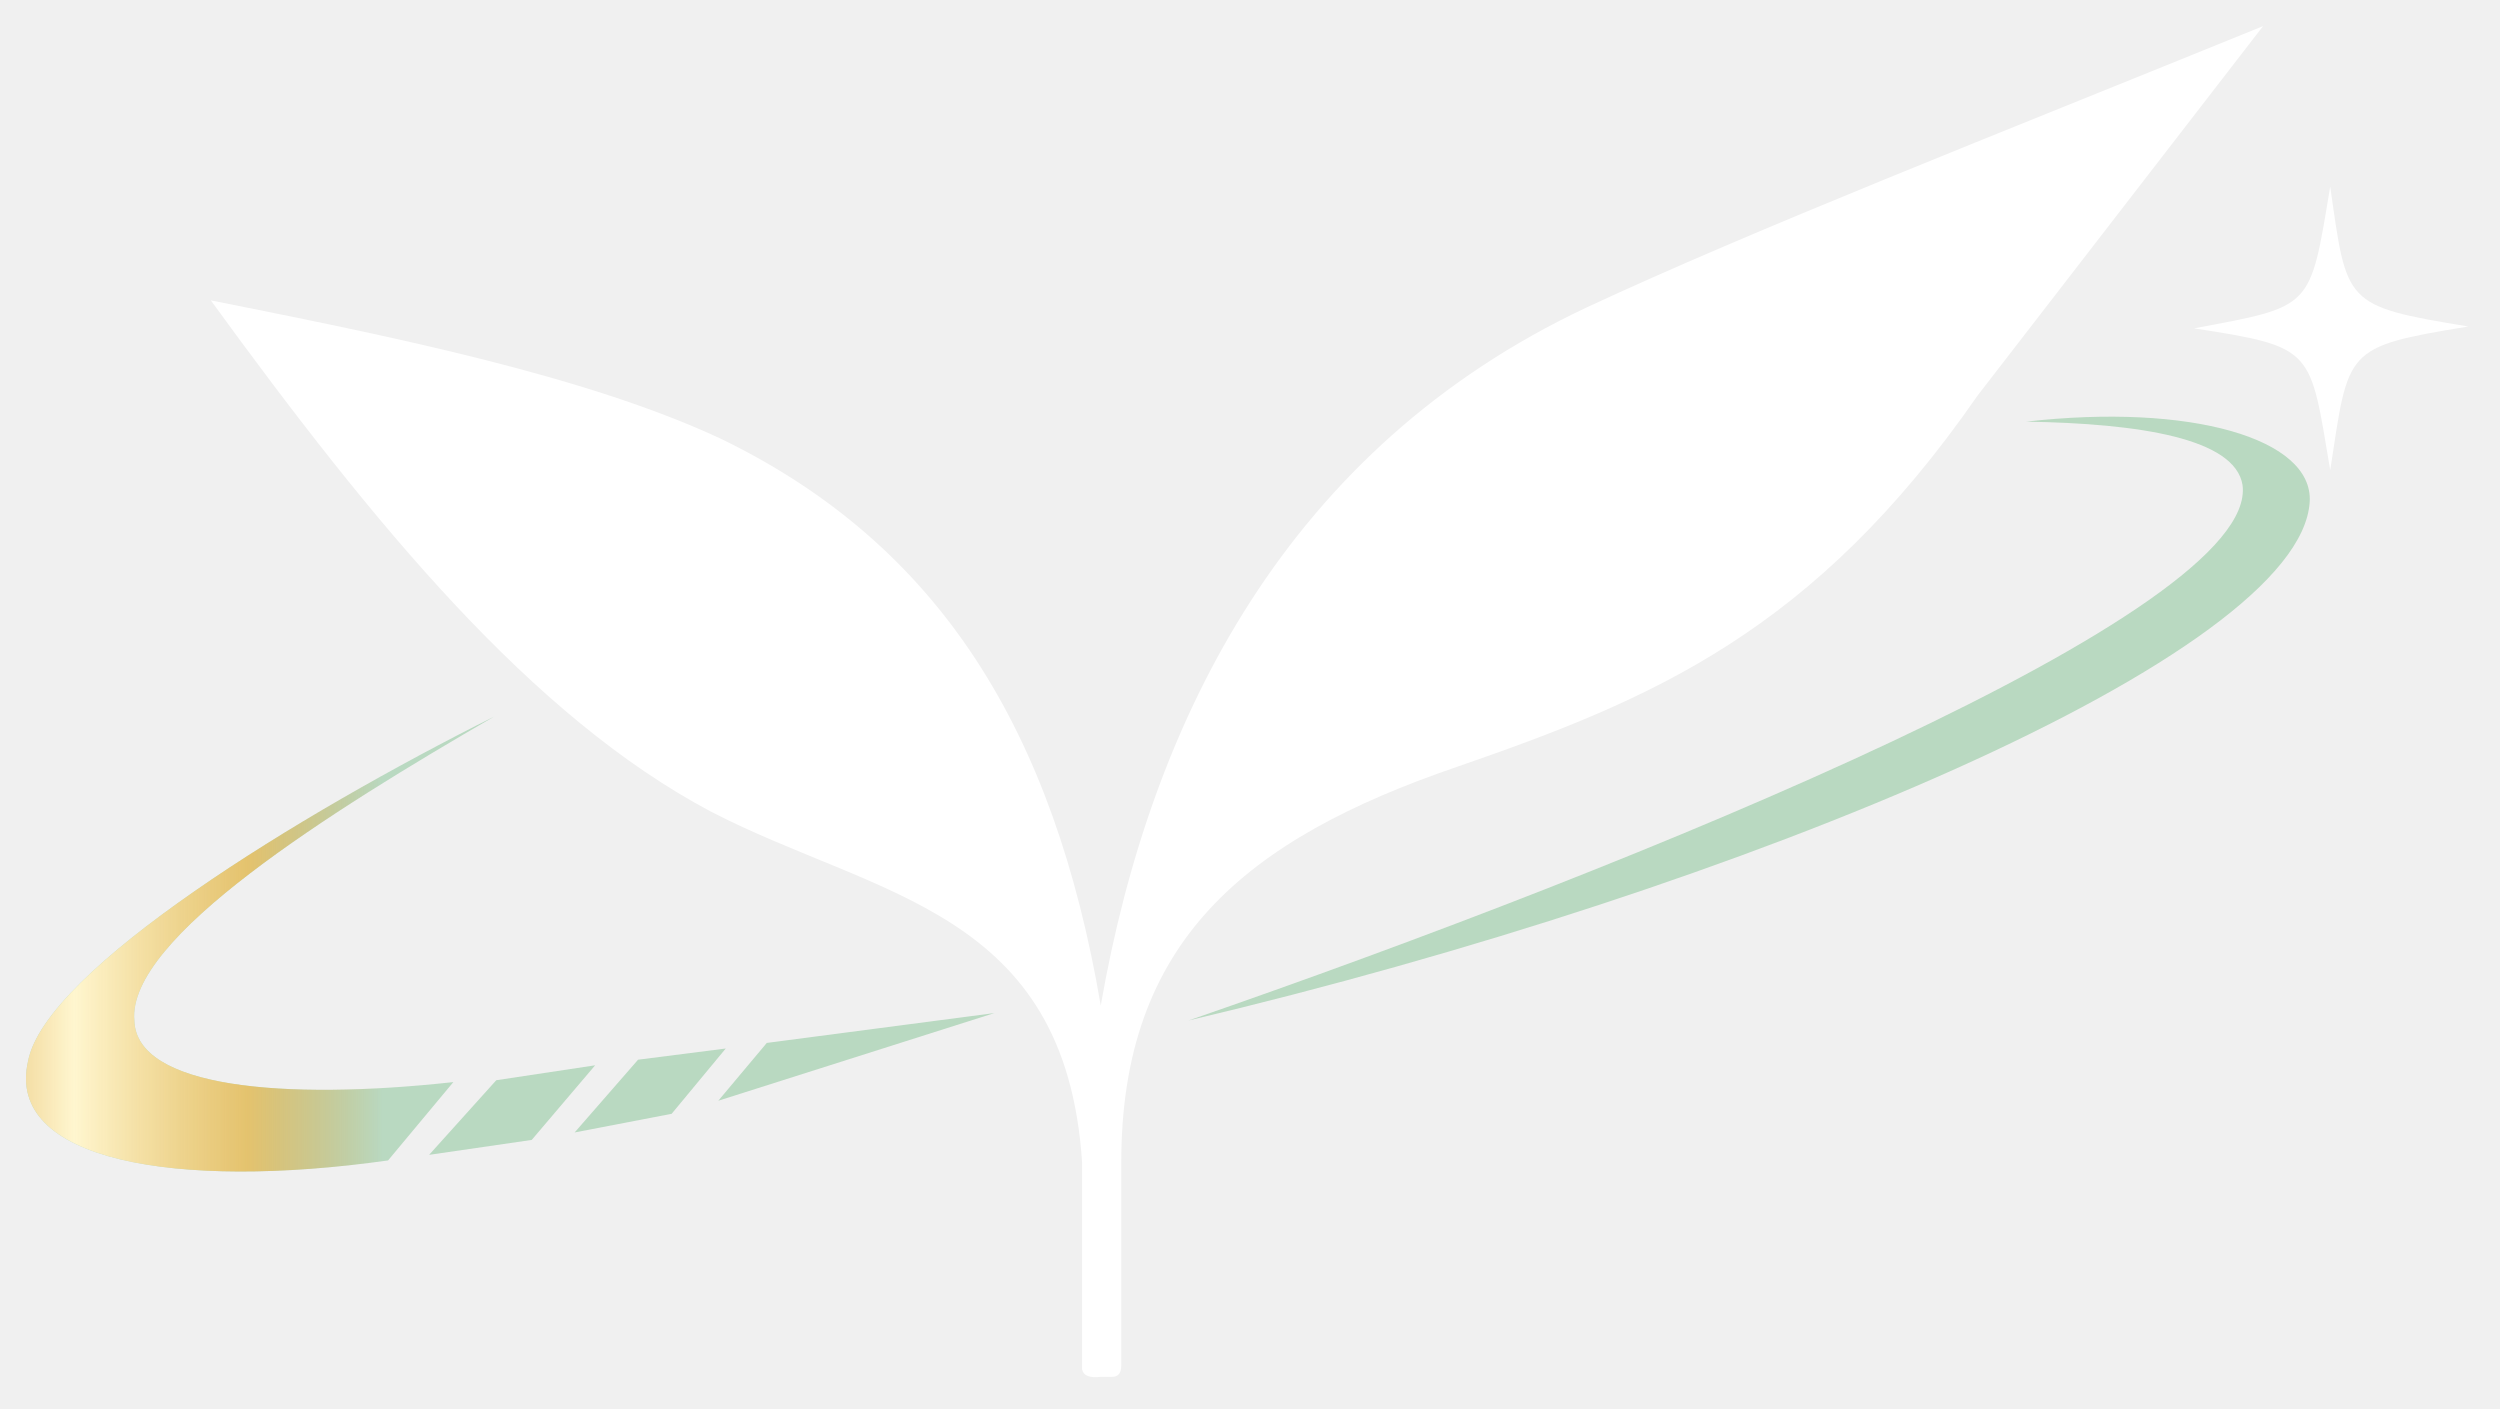
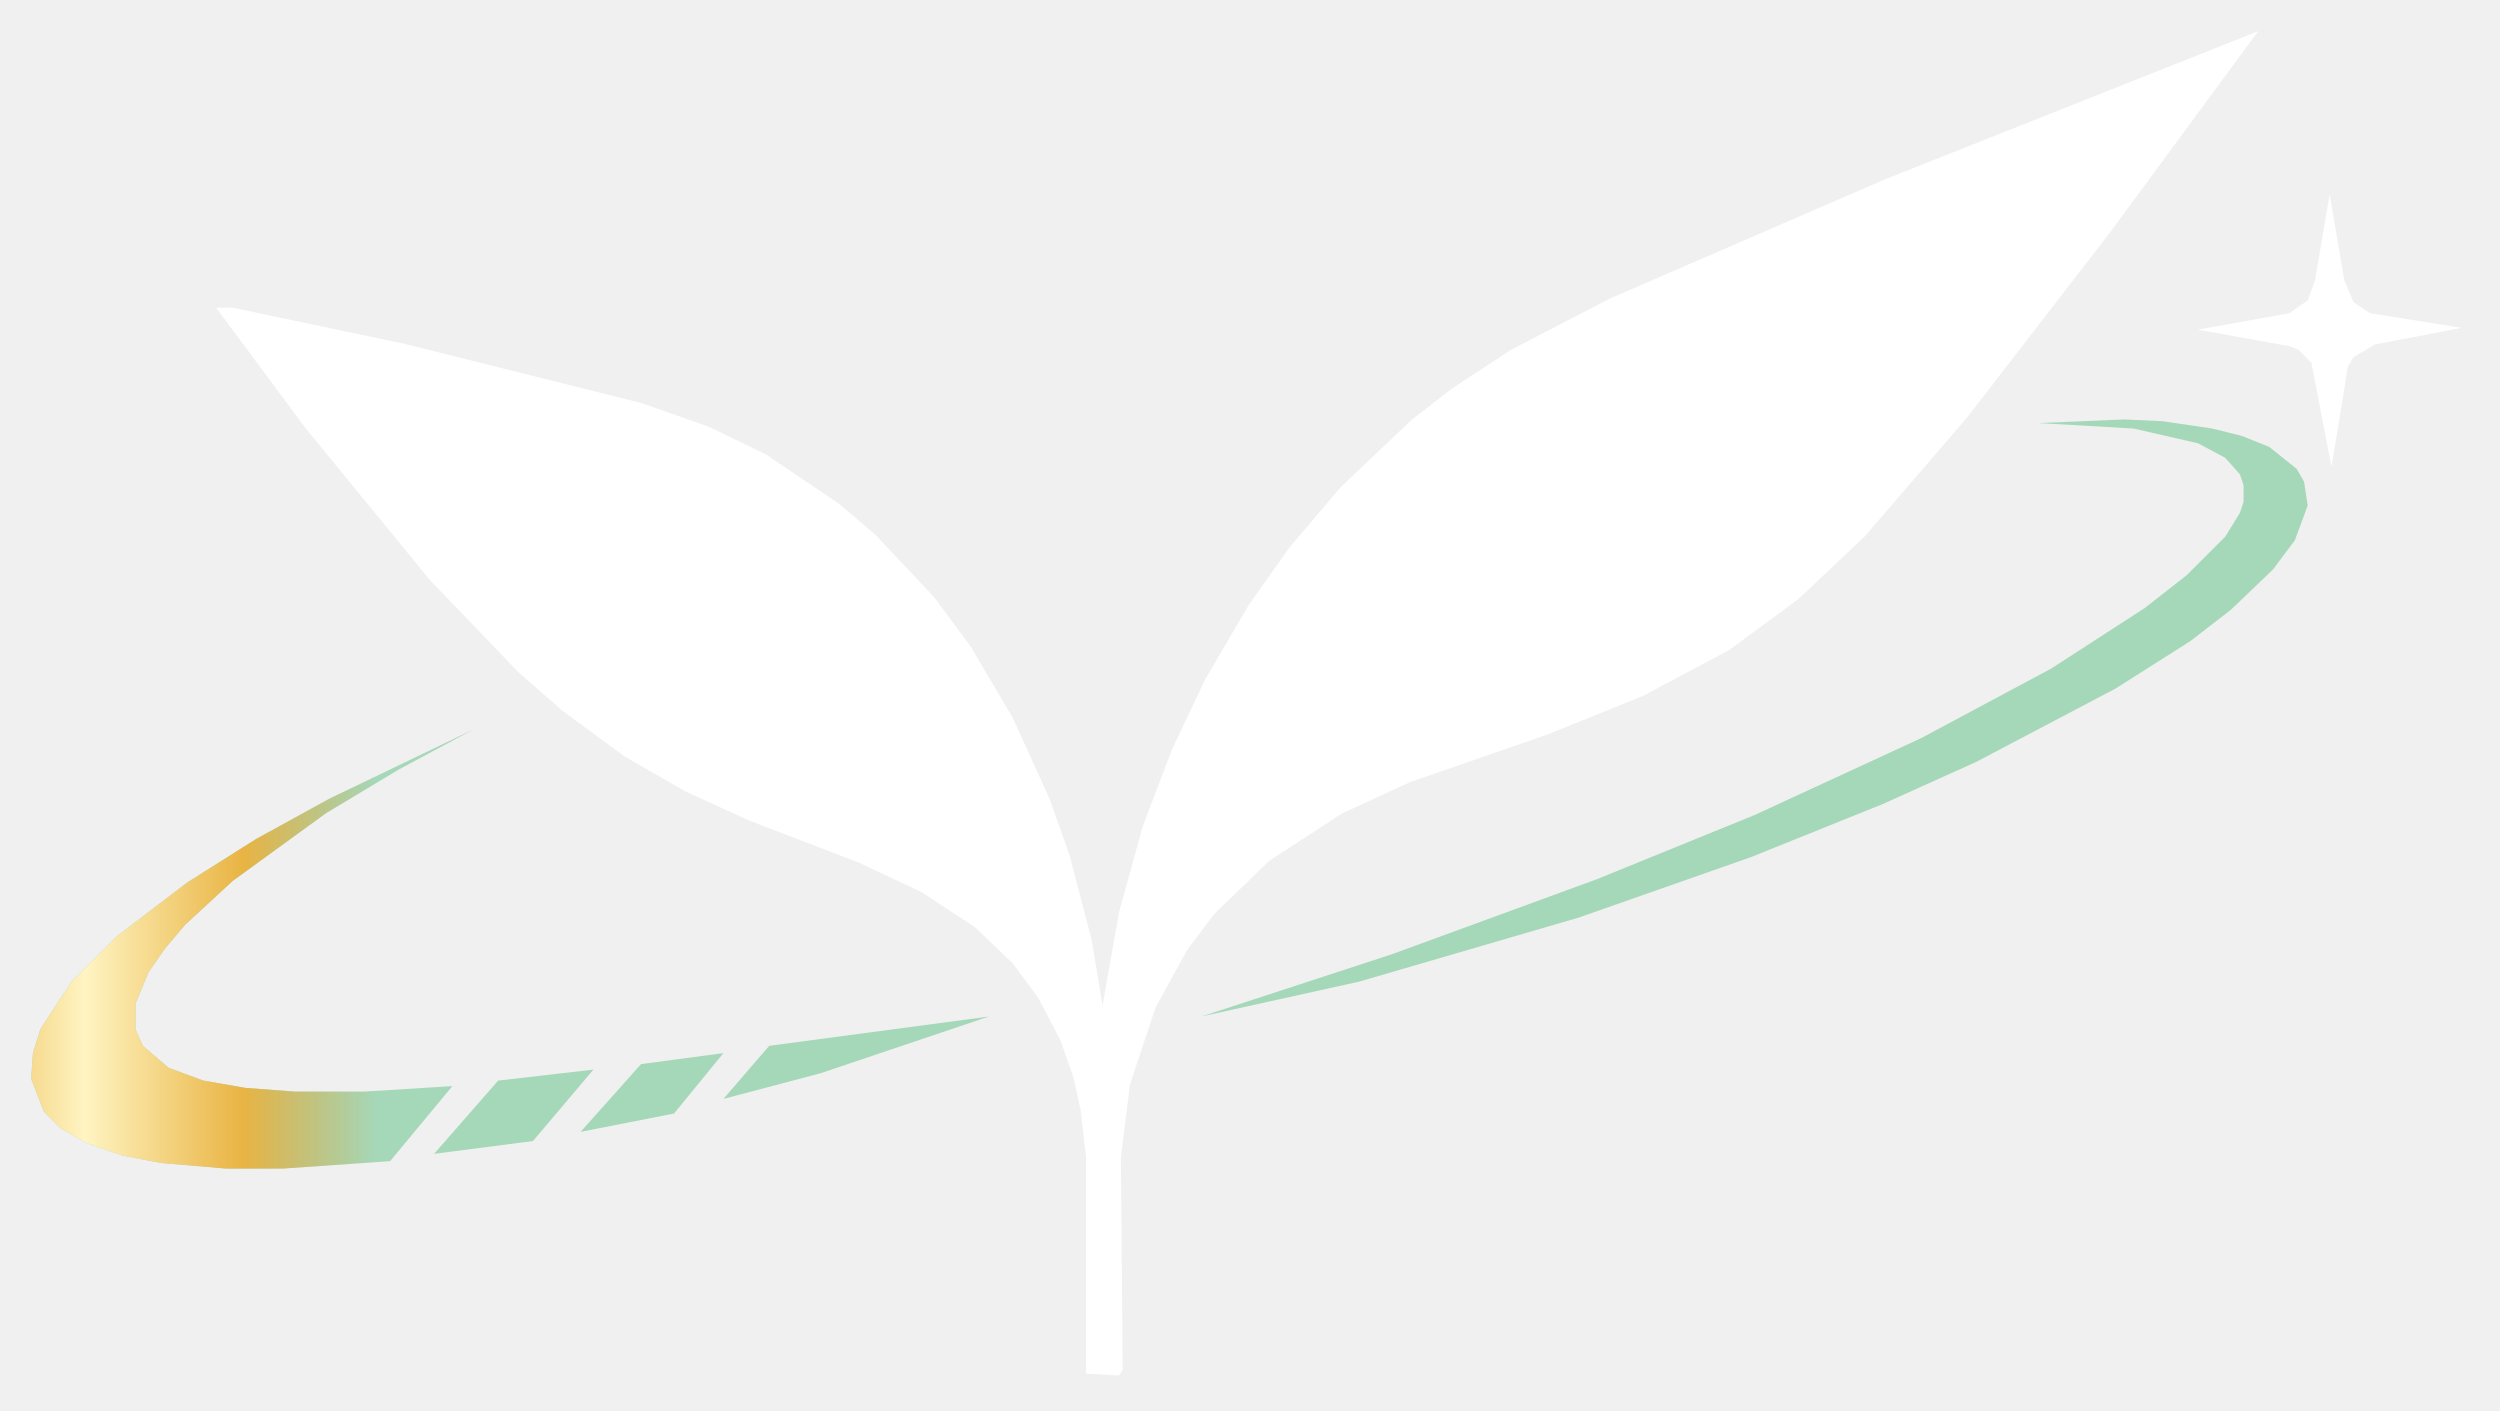
- <svg xmlns="http://www.w3.org/2000/svg" viewBox="125 115 1340 755">
+ <svg xmlns="http://www.w3.org/2000/svg" viewBox="125 115 1365 770">
  <defs>
-     <clipPath id="wingMask">
-       <path d="M390 499 C286 551 149 635 140 684 C128 737 219 753 333 737 L368 695 C277 705 198 698 197 662 C193 618 302 550 390 499Z" />
-       <path d="M391 694 L444 686 L410 726 L355 734Z M467 683 L514 677 L485 712 L433 722Z M536 674 L658 658 L510 705Z" />
-       <path d="M1211 341 C1299 331 1365 350 1363 384 C1358 466 1062 591 762 662 C1005 578 1336 443 1327 375 C1323 350 1272 342 1211 341Z" />
+     <clipPath id="w">
+       <path d="M384 513 L305 551 L265 573 L227 597 L189 626 L164 651 L147 677 L143 690 L142 704 L149 722 L158 731 L172 739 L192 746 L213 750 L248 753 L280 753 L338 749 L372 708 L324 711 L286 711 L259 709 L236 705 L217 698 L203 686 L199 677 L199 663 L206 646 L215 633 L226 620 L252 596 L303 559 L343 535Z" />
+       <path d="M449 699 L397 705 L362 745 L416 738Z M520 690 L475 696 L442 733 L493 723Z M665 670 L545 686 L520 715 L573 701Z" />
+       <path d="M1383 378 L1379 371 L1364 359 L1349 353 L1333 349 L1306 345 L1285 344 L1238 346 L1290 349 L1325 357 L1340 365 L1348 374 L1350 380 L1350 389 L1348 395 L1340 408 L1319 429 L1296 447 L1245 480 L1174 518 L1083 560 L997 595 L885 636 L781 670 L867 651 L987 616 L1081 583 L1153 554 L1204 531 L1280 491 L1321 465 L1343 448 L1366 426 L1378 410 L1385 391Z" />
    </clipPath>
-     <linearGradient id="beam" x1="0" y1="0" x2="1" y2="0">
-       <stop stop-color="#e5a73b" stop-opacity="0" />
-       <stop offset=".22" stop-color="#e0a035" stop-opacity=".85" />
-       <stop offset=".5" stop-color="#fff6cf" />
-       <stop offset=".78" stop-color="#efbd59" stop-opacity=".8" />
-       <stop offset="1" stop-color="#d7a037" stop-opacity="0" />
+     <linearGradient id="beam">
+       <stop stop-color="#d8a43d" stop-opacity="0" />
+       <stop offset=".3" stop-color="#e9b443" />
+       <stop offset=".52" stop-color="#fff4c2" />
+       <stop offset=".78" stop-color="#e9b443" />
+       <stop offset="1" stop-color="#d8a43d" stop-opacity="0" />
    </linearGradient>
  </defs>
-   <style>.reflection{fill:url(#beam);animation:wingTravel 3.2s linear infinite;transform-box:view-box;transform-origin:0 0}@keyframes wingTravel{from{transform:translateX(-330px)}to{transform:translateX(1340px)}}@media(prefers-reduced-motion:reduce){.reflection{animation:none;transform:translateX(490px)}}</style>
-   <g fill="#b9d9c1">
-     <path d="M390 499 C286 551 149 635 140 684 C128 737 219 753 333 737 L368 695 C277 705 198 698 197 662 C193 618 302 550 390 499Z" />
-     <path d="M391 694 L444 686 L410 726 L355 734Z M467 683 L514 677 L485 712 L433 722Z M536 674 L658 658 L510 705Z" />
-     <path d="M1211 341 C1299 331 1365 350 1363 384 C1358 466 1062 591 762 662 C1005 578 1336 443 1327 375 C1323 350 1272 342 1211 341Z" />
+   <style>.beam{fill:url(#beam);animation:travel 3.2s linear infinite}@keyframes travel{from{transform:translateX(-330px)}to{transform:translateX(1370px)}}@media(prefers-reduced-motion:reduce){.beam{animation:none;transform:translateX(600px)}}</style>
+   <g fill="#a5d8b8">
+     <path d="M384 513 L305 551 L265 573 L227 597 L189 626 L164 651 L147 677 L143 690 L142 704 L149 722 L158 731 L172 739 L192 746 L213 750 L248 753 L280 753 L338 749 L372 708 L324 711 L286 711 L259 709 L236 705 L217 698 L203 686 L199 677 L199 663 L206 646 L215 633 L226 620 L252 596 L303 559 L343 535Z" />
+     <path d="M449 699 L397 705 L362 745 L416 738Z M520 690 L475 696 L442 733 L493 723Z M665 670 L545 686 L520 715 L573 701Z" />
+     <path d="M1383 378 L1379 371 L1364 359 L1349 353 L1333 349 L1306 345 L1285 344 L1238 346 L1290 349 L1325 357 L1340 365 L1348 374 L1350 380 L1350 389 L1348 395 L1340 408 L1319 429 L1296 447 L1245 480 L1174 518 L1083 560 L997 595 L885 636 L781 670 L867 651 L987 616 L1081 583 L1153 554 L1204 531 L1280 491 L1321 465 L1343 448 L1366 426 L1378 410 L1385 391Z" />
  </g>
-   <path fill="#ffffff" d="M1338 129 C1193 188 1065 238 975 280 C816 355 742 499 715 654 C690 507 629 407 511 350 C438 316 333 295 238 276 C326 397 410 499 506 550 C595 596 696 602 705 738 L705 849 Q706 854 715 853 L721 853 Q726 853 726 847 L726 738 C726 620 792 565 906 526 C1010 490 1097 454 1185 327Z" />
-   <path fill="#ffffff" d="M1374 215 C1383 278 1381 279 1448 290 C1381 301 1384 302 1374 367 C1363 302 1366 301 1301 291 C1365 279 1363 281 1374 215Z" />
-   <g clip-path="url(#wingMask)">
-     <rect class="reflection" x="0" y="115" width="330" height="755" />
+   <g fill="#fff">
+     <path d="M1358 132 L1154 213 L1004 278 L950 306 L918 327 L896 344 L857 381 L829 414 L807 445 L783 486 L765 524 L749 566 L736 613 L727 664 L721 628 L709 582 L698 551 L678 507 L655 468 L635 441 L603 407 L583 390 L543 363 L512 348 L475 335 L347 303 L252 283 L243 283 L292 349 L360 432 L408 482 L432 503 L466 528 L499 547 L534 563 L594 586 L628 602 L657 621 L678 641 L692 660 L704 683 L711 703 L715 721 L718 747 L718 865 L736 866 L738 863 L737 747 L742 707 L756 665 L773 634 L788 614 L818 585 L858 559 L895 542 L970 516 L1022 495 L1069 470 L1107 442 L1143 408 L1199 343 L1277 242Z" />
+     <path d="M1397 221 L1389 268 L1385 279 L1375 286 L1325 295 L1375 304 L1380 306 L1387 313 L1398 370 L1407 315 L1410 310 L1422 303 L1469 294 L1419 286 L1410 280 L1405 268Z" />
+   </g>
+   <g clip-path="url(#w)">
+     <rect class="beam" x="0" y="115" width="330" height="770" />
  </g>
</svg>
